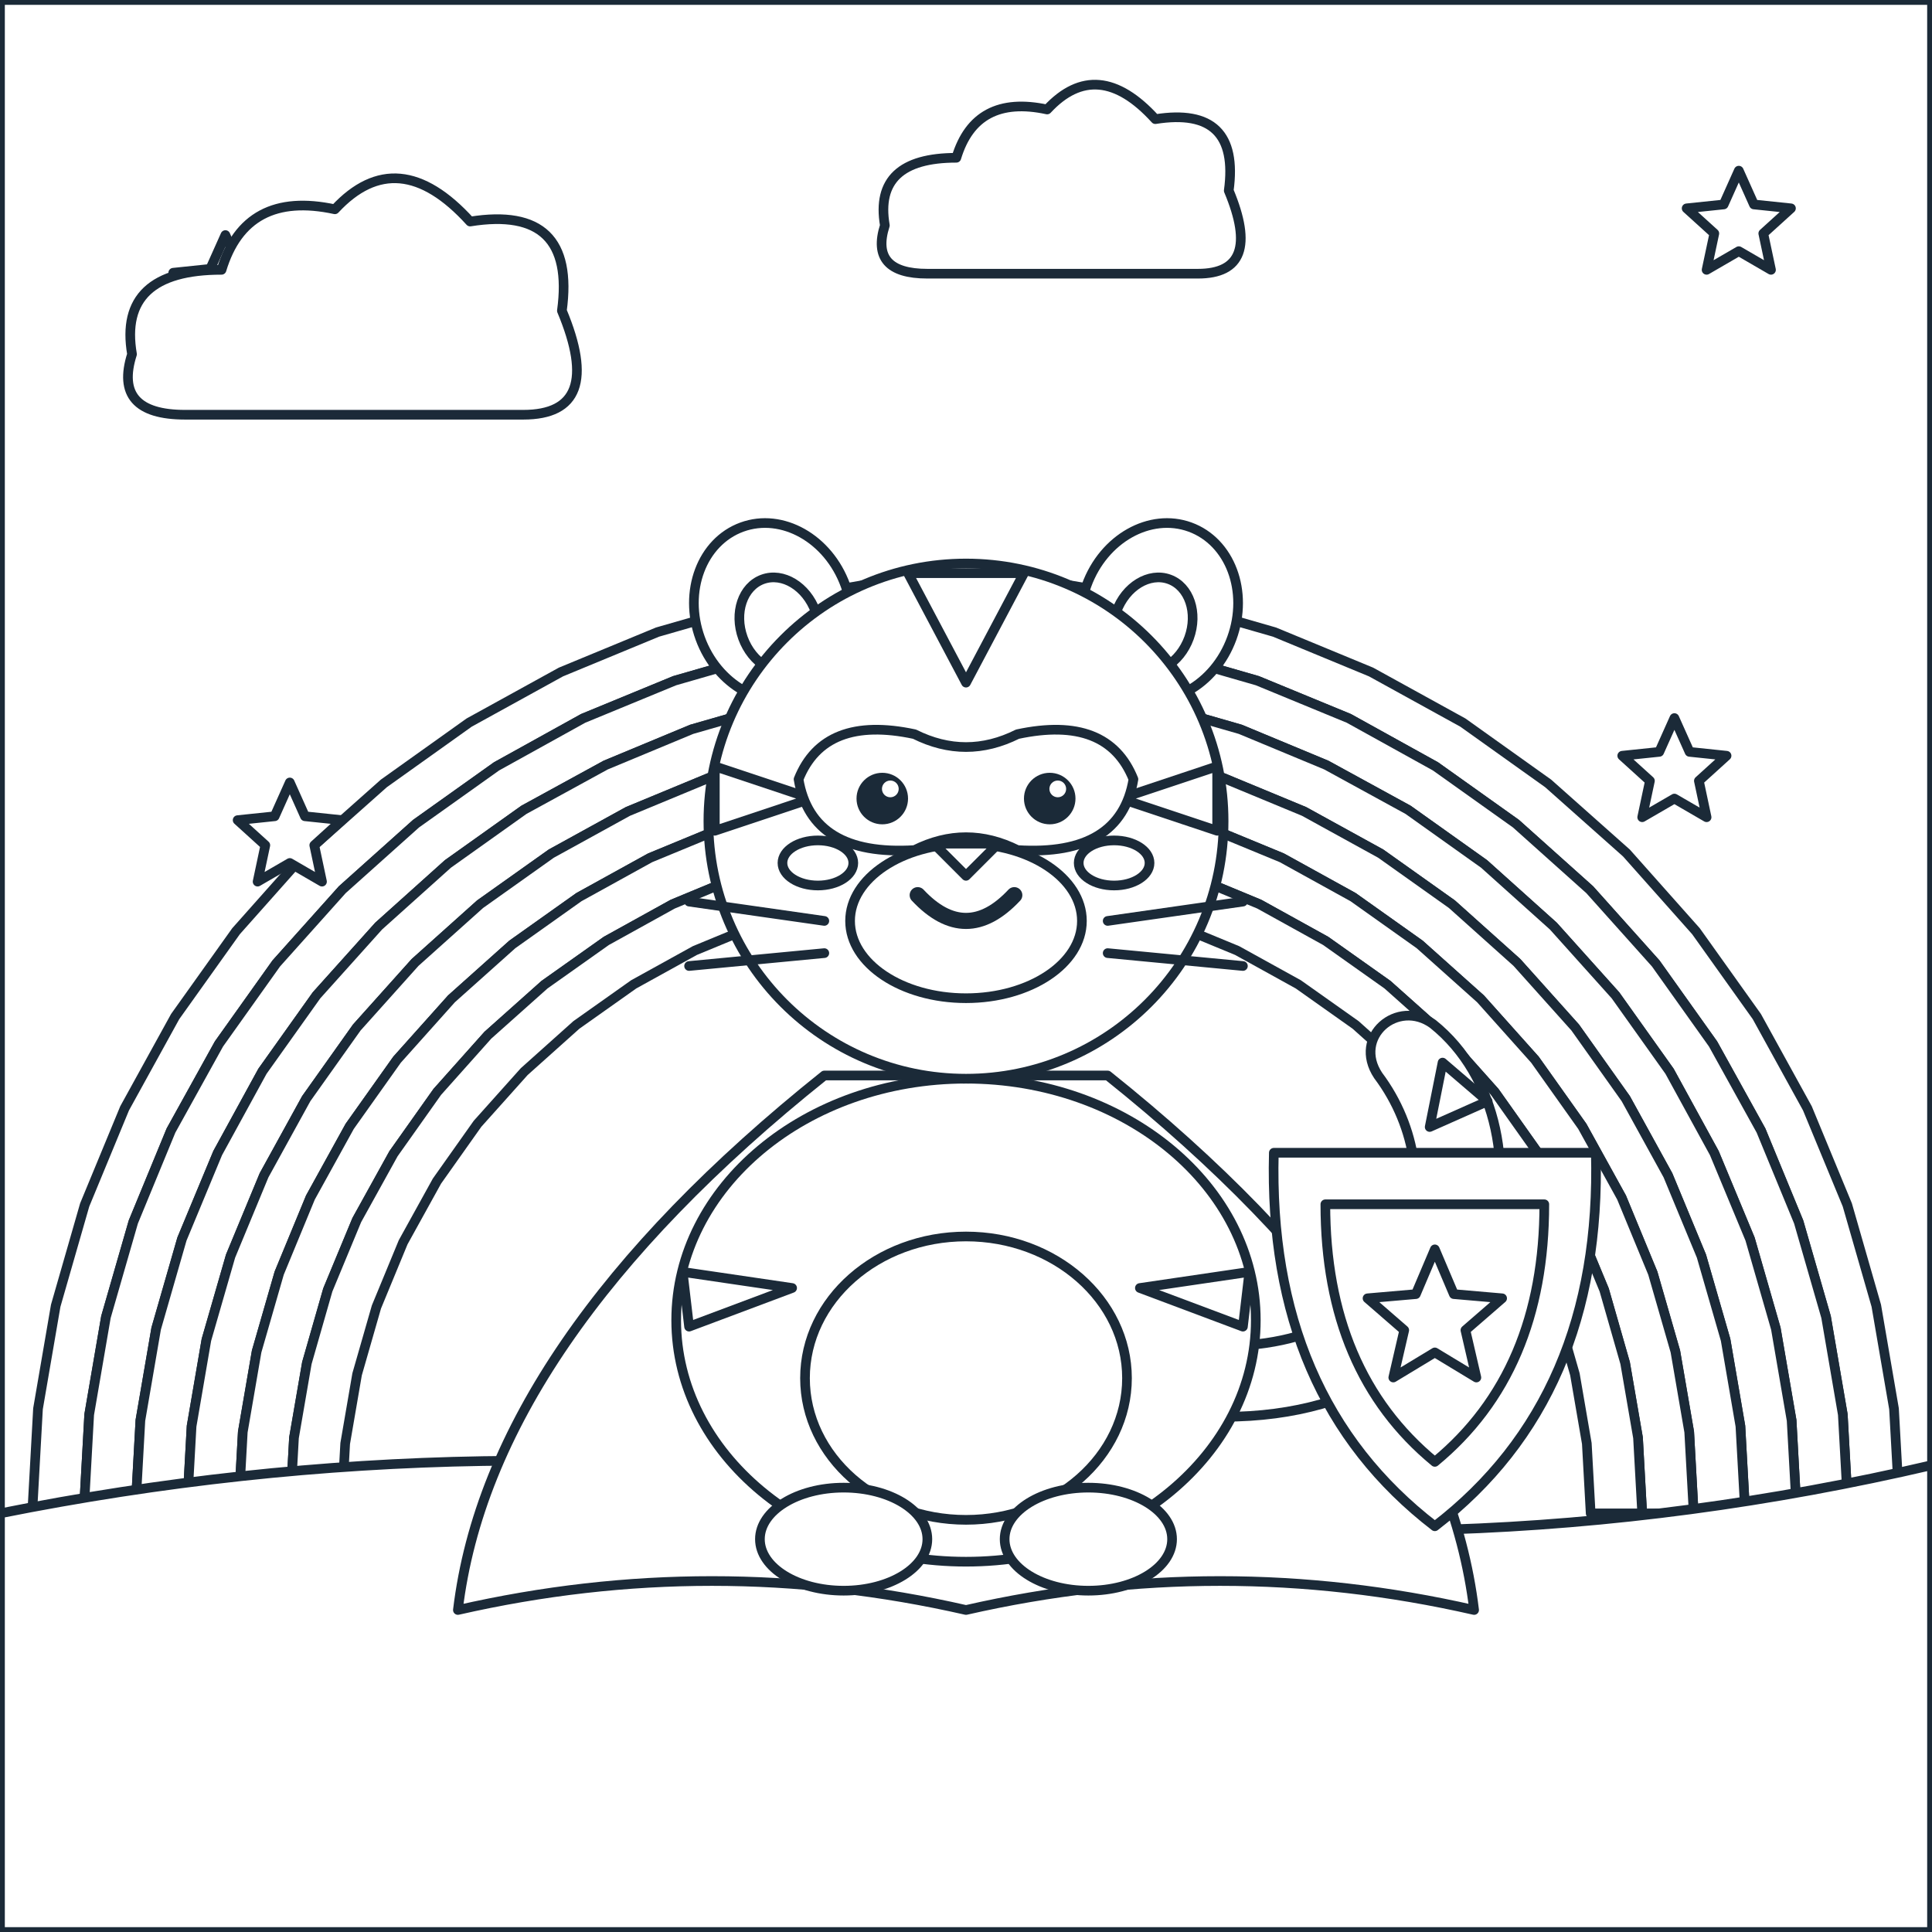
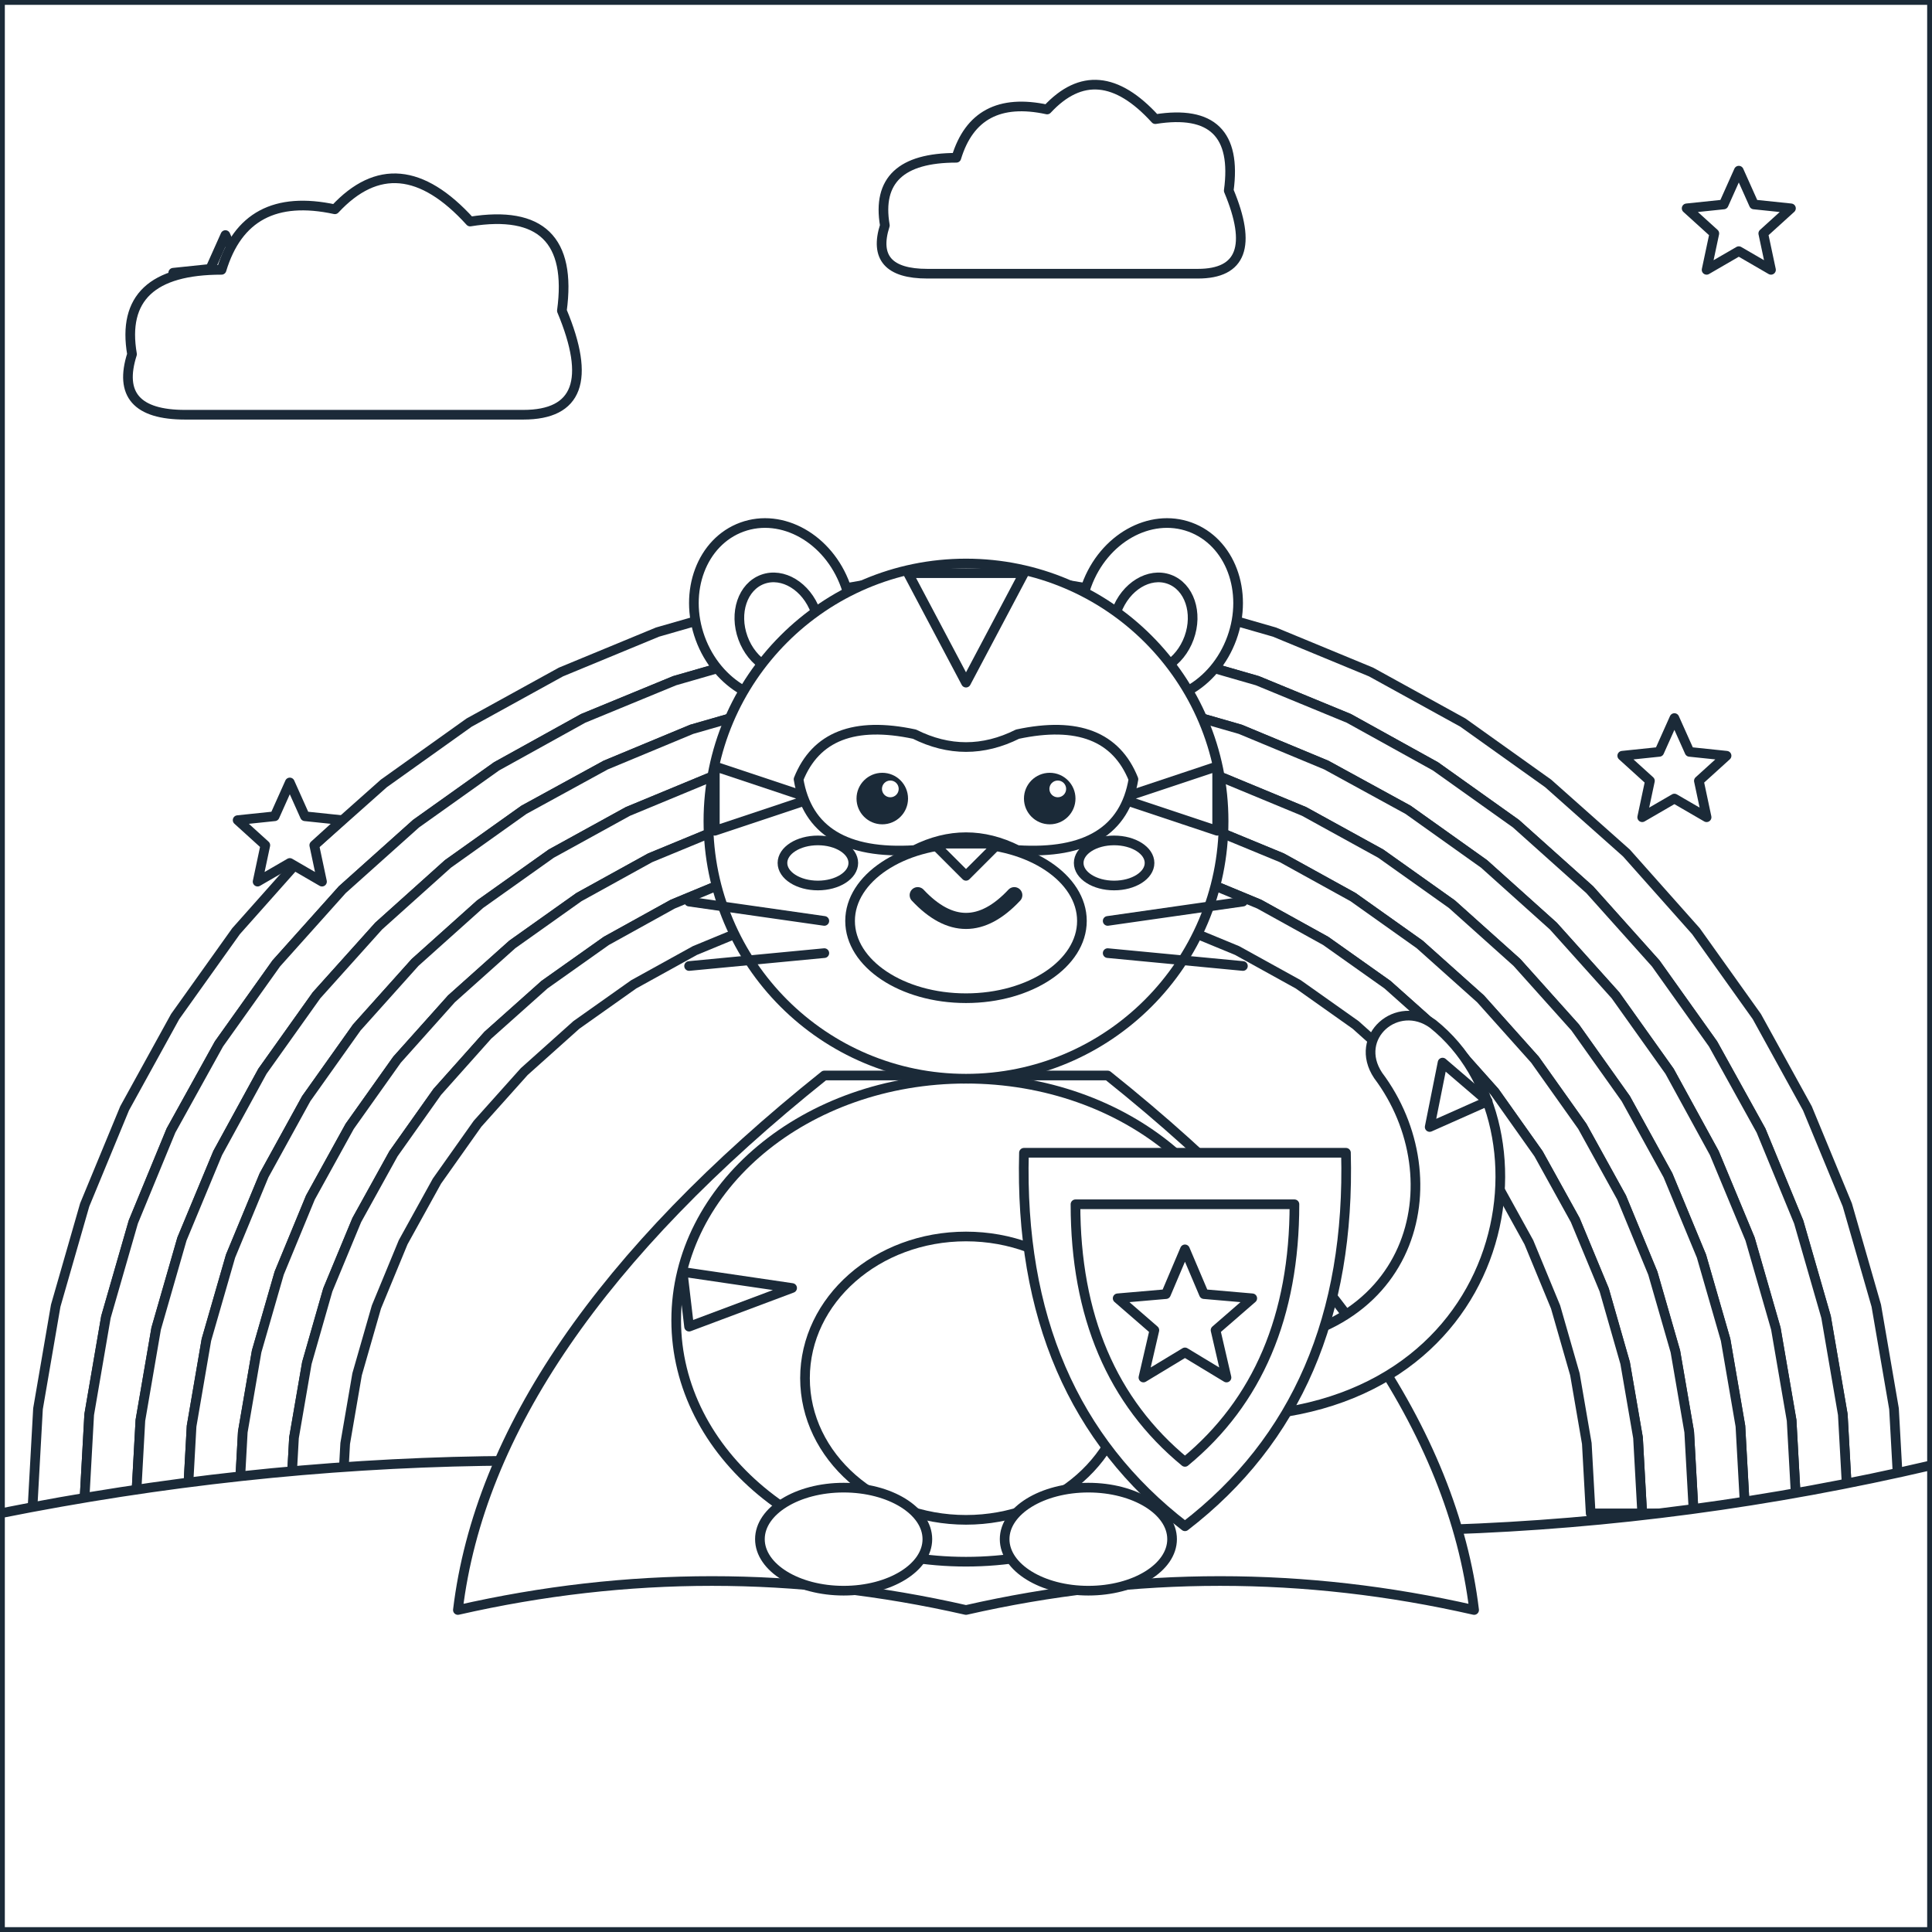
<svg xmlns="http://www.w3.org/2000/svg" viewBox="0 0 600 600" data-picture="ho--the-a-doi-truong">
  <g class="scene-back">
    <rect x="0" y="0" width="600" height="600" rx="0" id="r-nen-troi" data-region="nen-troi" class="region" fill="#FFFFFF" stroke="#1B2A38" stroke-width="3" stroke-linejoin="round" />
    <polygon points="10,470 11.8,437.5 17.3,405.5 26.3,374.2 38.7,344.2 54.4,315.7 73.3,289.2 94.9,264.9 119.2,243.3 145.7,224.4 174.2,208.7 204.2,196.3 235.5,187.3 267.5,181.8 300,180 332.5,181.8 364.5,187.3 395.8,196.3 425.8,208.7 454.3,224.4 480.8,243.3 505.1,264.9 526.7,289.2 545.6,315.7 561.3,344.2 573.7,374.2 582.7,405.5 588.2,437.5 590,470 574,470 572.3,439.3 567.1,409 558.6,379.5 546.9,351.1 532,324.2 514.2,299.2 493.7,276.3 470.8,255.8 445.8,238 418.9,223.1 390.5,211.4 361,202.9 330.7,197.7 300,196 269.3,197.7 239,202.9 209.5,211.4 181.1,223.1 154.2,238 129.2,255.8 106.3,276.3 85.8,299.2 68,324.2 53.1,351.1 41.4,379.5 32.9,409 27.7,439.3 26,470" id="r-cau-vong-1" data-region="cau-vong-1" class="region" fill="#FFFFFF" stroke="#1B2A38" stroke-width="3" stroke-linejoin="round" />
    <polygon points="26,470 27.7,439.3 32.9,409 41.4,379.5 53.1,351.1 68,324.2 85.8,299.2 106.3,276.3 129.2,255.8 154.2,238 181.1,223.1 209.5,211.4 239,202.9 269.3,197.7 300,196 330.7,197.7 361,202.9 390.5,211.4 418.9,223.1 445.8,238 470.8,255.8 493.7,276.3 514.2,299.2 532,324.2 546.9,351.1 558.6,379.5 567.1,409 572.3,439.3 574,470 558,470 556.4,441.1 551.5,412.6 543.5,384.8 532.4,358.1 518.5,332.7 501.7,309.1 482.4,287.6 460.9,268.3 437.3,251.5 411.9,237.6 385.2,226.5 357.4,218.5 328.9,213.6 300,212 271.1,213.6 242.6,218.5 214.8,226.5 188.1,237.6 162.7,251.5 139.1,268.3 117.6,287.6 98.3,309.1 81.5,332.7 67.6,358.1 56.5,384.8 48.5,412.6 43.6,441.1 42,470" id="r-cau-vong-2" data-region="cau-vong-2" class="region" fill="#FFFFFF" stroke="#1B2A38" stroke-width="3" stroke-linejoin="round" />
    <polygon points="42,470 43.6,441.1 48.5,412.6 56.5,384.8 67.6,358.1 81.5,332.7 98.3,309.1 117.6,287.6 139.1,268.3 162.7,251.5 188.1,237.6 214.8,226.5 242.6,218.5 271.1,213.6 300,212 328.9,213.6 357.4,218.5 385.2,226.5 411.9,237.6 437.3,251.5 460.9,268.3 482.4,287.6 501.7,309.1 518.5,332.7 532.4,358.1 543.5,384.8 551.5,412.6 556.4,441.1 558,470 542,470 540.5,442.9 535.9,416.1 528.4,390.1 518,365 504.9,341.2 489.2,319.1 471.1,298.9 450.9,280.8 428.8,265.1 405,252 379.9,241.6 353.9,234.1 327.1,229.5 300,228 272.9,229.5 246.1,234.1 220.1,241.6 195,252 171.2,265.1 149.1,280.8 128.9,298.9 110.8,319.1 95.1,341.2 82,365 71.6,390.1 64.1,416.1 59.5,442.9 58,470" id="r-cau-vong-3" data-region="cau-vong-3" class="region" fill="#FFFFFF" stroke="#1B2A38" stroke-width="3" stroke-linejoin="round" />
    <polygon points="58,470 59.5,442.9 64.1,416.1 71.6,390.1 82,365 95.1,341.2 110.8,319.1 128.9,298.9 149.1,280.8 171.2,265.1 195,252 220.1,241.6 246.1,234.1 272.9,229.5 300,228 327.1,229.5 353.9,234.1 379.9,241.6 405,252 428.8,265.1 450.9,280.8 471.1,298.9 489.2,319.1 504.9,341.2 518,365 528.4,390.1 535.9,416.1 540.5,442.9 542,470 526,470 524.6,444.7 520.3,419.7 513.3,395.4 503.6,371.9 491.4,349.8 476.7,329.1 459.8,310.2 440.9,293.3 420.2,278.6 398.1,266.4 374.6,256.7 350.3,249.7 325.3,245.4 300,244 274.7,245.4 249.7,249.7 225.4,256.7 201.9,266.4 179.8,278.6 159.1,293.3 140.2,310.2 123.3,329.1 108.6,349.8 96.4,371.9 86.7,395.4 79.7,419.7 75.4,444.7 74,470" id="r-cau-vong-4" data-region="cau-vong-4" class="region" fill="#FFFFFF" stroke="#1B2A38" stroke-width="3" stroke-linejoin="round" />
    <polygon points="74,470 75.4,444.7 79.7,419.7 86.7,395.4 96.4,371.9 108.6,349.8 123.3,329.1 140.2,310.2 159.1,293.3 179.8,278.6 201.9,266.4 225.4,256.7 249.7,249.7 274.7,245.4 300,244 325.3,245.4 350.3,249.7 374.6,256.7 398.1,266.4 420.2,278.6 440.9,293.3 459.8,310.2 476.7,329.1 491.4,349.8 503.6,371.9 513.3,395.4 520.3,419.7 524.6,444.7 526,470 510,470 508.7,446.5 504.7,423.3 498.2,400.6 489.2,378.9 477.8,358.3 464.2,339.1 448.5,321.5 430.9,305.8 411.7,292.2 391.1,280.8 369.4,271.8 346.7,265.3 323.5,261.3 300,260 276.5,261.3 253.3,265.3 230.6,271.8 208.9,280.8 188.3,292.2 169.1,305.8 151.5,321.5 135.8,339.1 122.2,358.3 110.8,378.9 101.8,400.6 95.3,423.3 91.3,446.5 90,470" id="r-cau-vong-5" data-region="cau-vong-5" class="region" fill="#FFFFFF" stroke="#1B2A38" stroke-width="3" stroke-linejoin="round" />
    <polygon points="90,470 91.3,446.5 95.3,423.3 101.8,400.6 110.8,378.9 122.2,358.3 135.8,339.1 151.5,321.5 169.1,305.8 188.3,292.2 208.9,280.8 230.6,271.8 253.3,265.3 276.5,261.3 300,260 323.5,261.3 346.7,265.3 369.4,271.8 391.1,280.8 411.7,292.2 430.9,305.8 448.5,321.5 464.2,339.1 477.8,358.3 489.2,378.9 498.2,400.6 504.7,423.3 508.7,446.5 510,470 494,470 492.8,448.3 489.1,426.8 483.1,405.9 474.8,385.8 464.3,366.8 451.7,349 437.2,332.8 421,318.3 403.2,305.7 384.2,295.2 364.1,286.9 343.2,280.9 321.7,277.2 300,276 278.3,277.2 256.8,280.9 235.9,286.9 215.8,295.2 196.8,305.7 179,318.3 162.8,332.8 148.3,349 135.7,366.8 125.2,385.8 116.9,405.9 110.9,426.8 107.2,448.3 106,470" id="r-cau-vong-6" data-region="cau-vong-6" class="region" fill="#FFFFFF" stroke="#1B2A38" stroke-width="3" stroke-linejoin="round" />
    <polygon points="70,73 74.7,83.5 86.2,84.7 77.6,92.5 80,103.8 70,98 60,103.8 62.4,92.5 53.8,84.7 65.3,83.5" id="r-sao-lap-lanh-1" data-region="sao-lap-lanh-1" class="region" fill="#FFFFFF" stroke="#1B2A38" stroke-width="3" stroke-linejoin="round" />
    <polygon points="540,53 544.7,63.5 556.2,64.7 547.6,72.5 550,83.8 540,78 530,83.8 532.4,72.5 523.8,64.7 535.3,63.5" id="r-sao-lap-lanh-2" data-region="sao-lap-lanh-2" class="region" fill="#FFFFFF" stroke="#1B2A38" stroke-width="3" stroke-linejoin="round" />
    <polygon points="520,223 524.7,233.5 536.2,234.7 527.6,242.5 530,253.8 520,248 510,253.8 512.4,242.5 503.8,234.7 515.3,233.5" id="r-sao-lap-lanh-3" data-region="sao-lap-lanh-3" class="region" fill="#FFFFFF" stroke="#1B2A38" stroke-width="3" stroke-linejoin="round" />
    <polygon points="90,243 94.7,253.5 106.2,254.7 97.6,262.5 100,273.8 90,268 80,273.8 82.4,262.5 73.8,254.7 85.3,253.5" id="r-sao-lap-lanh-4" data-region="sao-lap-lanh-4" class="region" fill="#FFFFFF" stroke="#1B2A38" stroke-width="3" stroke-linejoin="round" />
    <path d="M 57.5 128.8 Q 35 128.8 41 110 Q 36.5 83.8 68.8 83.8 Q 76.3 59 104 65 Q 123.5 44 146 68.8 Q 179 63.5 174.5 96.5 Q 188 128.8 162.5 128.8 Z" id="r-may-1" data-region="may-1" class="region" fill="#FFFFFF" stroke="#1B2A38" stroke-width="3" stroke-linejoin="round" />
    <path d="M 288 85 Q 270 85 274.8 70 Q 271.2 49 297 49 Q 303 29.2 325.2 34 Q 340.8 17.2 358.8 37 Q 385.2 32.8 381.6 59.2 Q 392.4 85 372 85 Z" id="r-may-2" data-region="may-2" class="region" fill="#FFFFFF" stroke="#1B2A38" stroke-width="3" stroke-linejoin="round" />
    <path d="M 0 470 Q 150 440 300 465 Q 450 490 600 455 L 600 600 L 0 600 Z" id="r-nen-dat" data-region="nen-dat" class="region" fill="#FFFFFF" stroke="#1B2A38" stroke-width="3" stroke-linejoin="round" />
  </g>
  <g id="subject" class="subject anim-bounce">
    <path d="M 256 334 L 344 334 Q 447.8 417 457.8 500 Q 378.9 482 300 500 Q 221.1 482 142.2 500 Q 152.2 417 256 334 Z" id="r-ao-choang" data-region="ao-choang" class="region" fill="#FFFFFF" stroke="#1B2A38" stroke-width="3" stroke-linejoin="round" />
    <path d="M 380 440 C 470 440 485 350 445 318 C 434 310 420 322 428 334 C 452 366 440 418 380 418 Z" id="r-duoi" data-region="duoi" class="region" fill="#FFFFFF" stroke="#1B2A38" stroke-width="3" stroke-linejoin="round" />
    <polygon points="448,330 462,342 444,350" id="r-soc-duoi" data-region="soc-duoi" class="region" fill="#FFFFFF" stroke="#1B2A38" stroke-width="3" stroke-linejoin="round" />
    <ellipse cx="300" cy="410" rx="90" ry="75" id="r-than" data-region="than" class="region" fill="#FFFFFF" stroke="#1B2A38" stroke-width="3" stroke-linejoin="round" />
    <ellipse cx="300" cy="428" rx="50" ry="44" id="r-bung" data-region="bung" class="region" fill="#FFFFFF" stroke="#1B2A38" stroke-width="3" stroke-linejoin="round" />
    <polygon points="212,395 246,400 214,412" id="r-soc-than-trai" data-region="soc-than-trai" class="region" fill="#FFFFFF" stroke="#1B2A38" stroke-width="3" stroke-linejoin="round" />
    <polygon points="388,395 354,400 386,412" id="r-soc-than-phai" data-region="soc-than-phai" class="region" fill="#FFFFFF" stroke="#1B2A38" stroke-width="3" stroke-linejoin="round" />
    <ellipse cx="262" cy="478" rx="26" ry="16" id="r-chan-trai" data-region="chan-trai" class="region" fill="#FFFFFF" stroke="#1B2A38" stroke-width="3" stroke-linejoin="round" />
    <ellipse cx="338" cy="478" rx="26" ry="16" id="r-chan-phai" data-region="chan-phai" class="region" fill="#FFFFFF" stroke="#1B2A38" stroke-width="3" stroke-linejoin="round" />
    <ellipse cx="240" cy="190" rx="24" ry="28" transform="rotate(-20 240 190)" id="r-tai-trai" data-region="tai-trai" class="region" fill="#FFFFFF" stroke="#1B2A38" stroke-width="3" stroke-linejoin="round" />
    <ellipse cx="242" cy="194" rx="12" ry="15" transform="rotate(-20 242 194)" id="r-trong-tai-trai" data-region="trong-tai-trai" class="region" fill="#FFFFFF" stroke="#1B2A38" stroke-width="3" stroke-linejoin="round" />
    <ellipse cx="360" cy="190" rx="24" ry="28" transform="rotate(20 360 190)" id="r-tai-phai" data-region="tai-phai" class="region" fill="#FFFFFF" stroke="#1B2A38" stroke-width="3" stroke-linejoin="round" />
    <ellipse cx="358" cy="194" rx="12" ry="15" transform="rotate(20 358 194)" id="r-trong-tai-phai" data-region="trong-tai-phai" class="region" fill="#FFFFFF" stroke="#1B2A38" stroke-width="3" stroke-linejoin="round" />
    <ellipse cx="300" cy="255" rx="80" ry="80" id="r-dau" data-region="dau" class="region" fill="#FFFFFF" stroke="#1B2A38" stroke-width="3" stroke-linejoin="round" />
    <polygon points="282,178 300,212 318,178" id="r-soc-tran-1" data-region="soc-tran-1" class="region" fill="#FFFFFF" stroke="#1B2A38" stroke-width="3" stroke-linejoin="round" />
    <polygon points="222,238 252,248 222,258" id="r-soc-ma-trai" data-region="soc-ma-trai" class="region" fill="#FFFFFF" stroke="#1B2A38" stroke-width="3" stroke-linejoin="round" />
    <polygon points="378,238 348,248 378,258" id="r-soc-ma-phai" data-region="soc-ma-phai" class="region" fill="#FFFFFF" stroke="#1B2A38" stroke-width="3" stroke-linejoin="round" />
    <ellipse cx="300" cy="286" rx="36" ry="24" id="r-mom" data-region="mom" class="region" fill="#FFFFFF" stroke="#1B2A38" stroke-width="3" stroke-linejoin="round" />
    <polygon points="290,262 310,262 300,272" id="r-mui" data-region="mui" class="region" fill="#FFFFFF" stroke="#1B2A38" stroke-width="3" stroke-linejoin="round" />
    <g class="deco" pointer-events="none">
      <path d="M 256 286 L 214 280 M 256 296 L 214 300 M 344 286 L 386 280 M 344 296 L 386 300" fill="none" stroke="#1B2A38" stroke-width="3" stroke-linecap="round" stroke-linejoin="round" />
    </g>
    <path d="M 248 242 Q 256 222 284 228 Q 300 236 316 228 Q 344 222 352 242 Q 348 266 316 264 Q 300 256 284 264 Q 252 266 248 242 Z" id="r-mat-na" data-region="mat-na" class="region" fill="#FFFFFF" stroke="#1B2A38" stroke-width="3" stroke-linejoin="round" />
    <g class="deco" pointer-events="none">
      <circle cx="274" cy="248" r="8" fill="#1B2A38" />
    </g>
    <g class="deco" pointer-events="none">
      <circle cx="326" cy="248" r="8" fill="#1B2A38" />
    </g>
    <g class="deco" pointer-events="none">
      <circle cx="276.5" cy="245" r="2.6" fill="#FFFFFF" />
    </g>
    <g class="deco" pointer-events="none">
      <circle cx="328.5" cy="245" r="2.6" fill="#FFFFFF" />
    </g>
    <ellipse cx="254" cy="268" rx="11" ry="7" id="r-ma-trai" data-region="ma-trai" class="region" fill="#FFFFFF" stroke="#1B2A38" stroke-width="3" stroke-linejoin="round" />
    <ellipse cx="346" cy="268" rx="11" ry="7" id="r-ma-phai" data-region="ma-phai" class="region" fill="#FFFFFF" stroke="#1B2A38" stroke-width="3" stroke-linejoin="round" />
    <g class="deco" pointer-events="none">
      <path d="M 285 278 Q 300 294 315 278" fill="none" stroke="#1B2A38" stroke-width="5" stroke-linecap="round" stroke-linejoin="round" />
    </g>
-     <path d="M 395.6 358 L 495.6 358 Q 497.6 434 445.6 474 Q 393.6 434 395.6 358 Z" id="r-khien" data-region="khien" class="region" fill="#FFFFFF" stroke="#1B2A38" stroke-width="3" stroke-linejoin="round" />
-     <path d="M 411.6 374 L 479.6 374 Q 479.6 426 445.6 454 Q 411.6 426 411.6 374 Z" id="r-khien-vien" data-region="khien-vien" class="region" fill="#FFFFFF" stroke="#1B2A38" stroke-width="3" stroke-linejoin="round" />
-     <polygon points="445.6,388 451.5,401.9 466.5,403.2 455.1,413.1 458.5,427.8 445.6,420 432.7,427.8 436.1,413.1 424.7,403.2 439.7,401.9" id="r-khien-sao" data-region="khien-sao" class="region" fill="#FFFFFF" stroke="#1B2A38" stroke-width="3" stroke-linejoin="round" />
+     <path d="M 318 358 L 418 358 Q 420 434 368 474 Q 316 434 318 358 Z" id="r-khien" data-region="khien" class="region" fill="#FFFFFF" stroke="#1B2A38" stroke-width="3" stroke-linejoin="round" />
+     <path d="M 334 374 L 402 374 Q 402 426 368 454 Q 334 426 334 374 Z" id="r-khien-vien" data-region="khien-vien" class="region" fill="#FFFFFF" stroke="#1B2A38" stroke-width="3" stroke-linejoin="round" />
+     <polygon points="368,388 373.9,401.9 388.9,403.2 377.5,413.1 380.9,427.8 368,420 355.1,427.8 358.5,413.1 347.1,403.2 362.1,401.9" id="r-khien-sao" data-region="khien-sao" class="region" fill="#FFFFFF" stroke="#1B2A38" stroke-width="3" stroke-linejoin="round" />
  </g>
  <g class="scene-front">

</g>
</svg>
